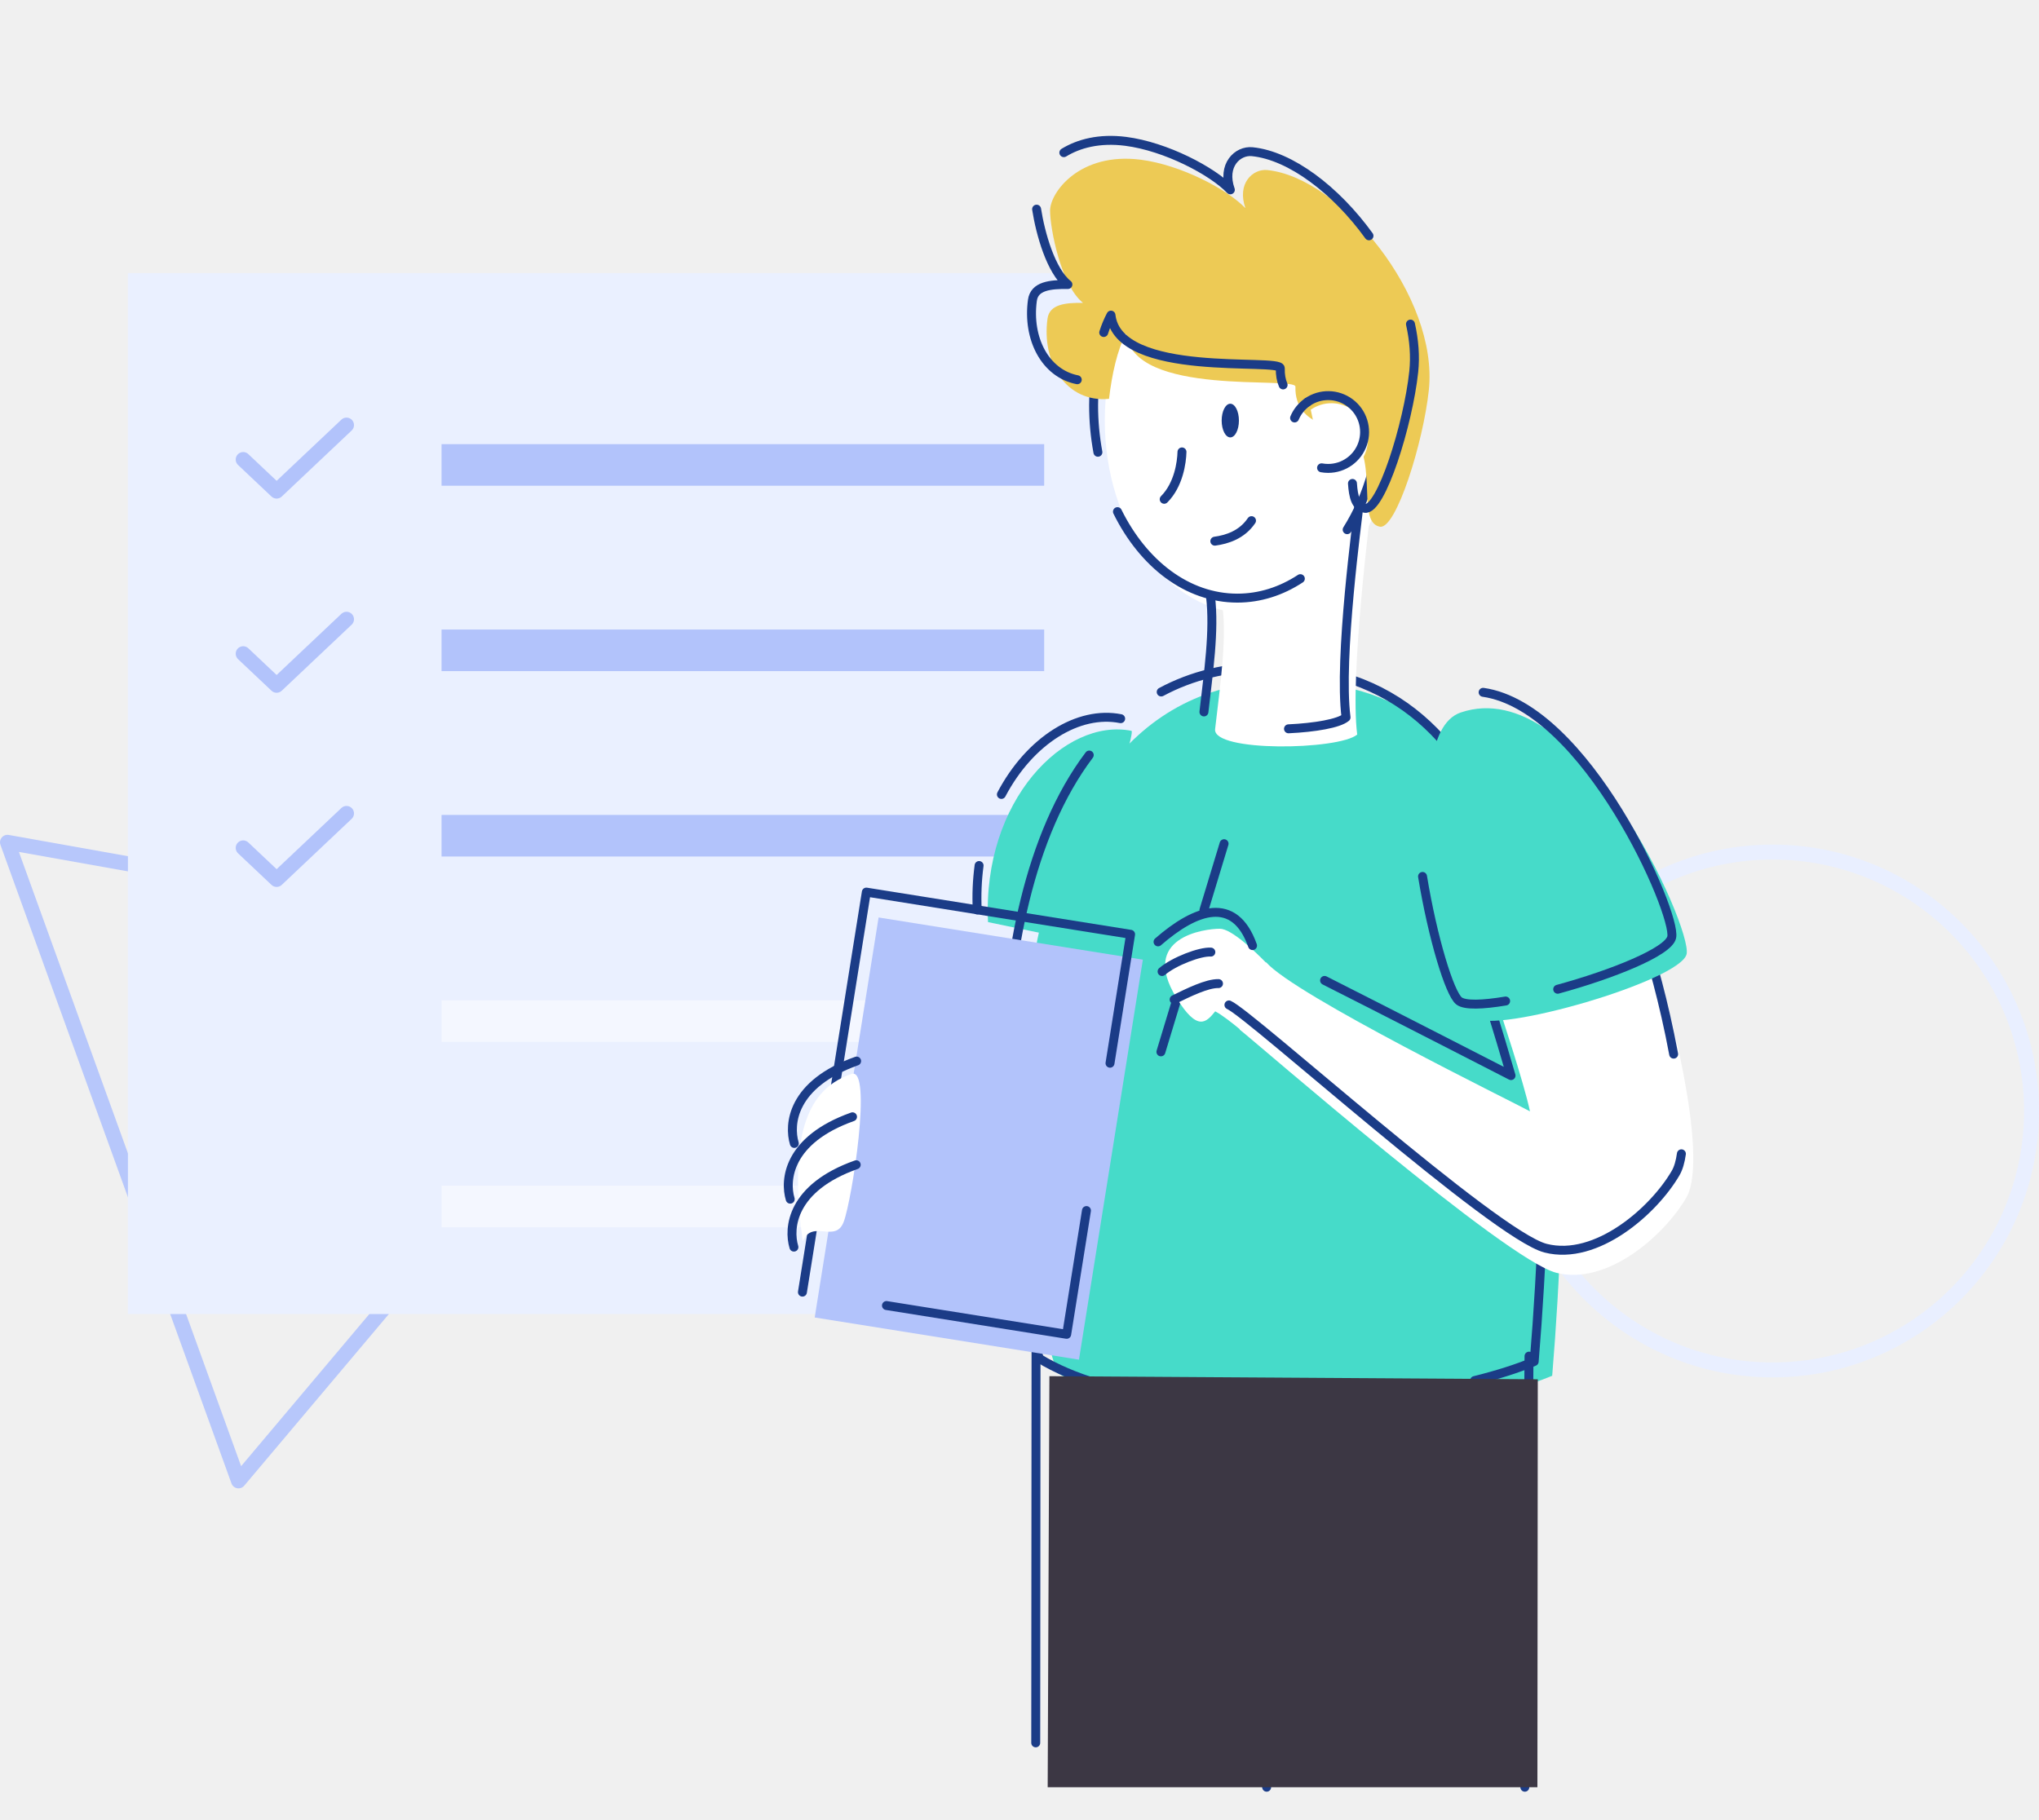
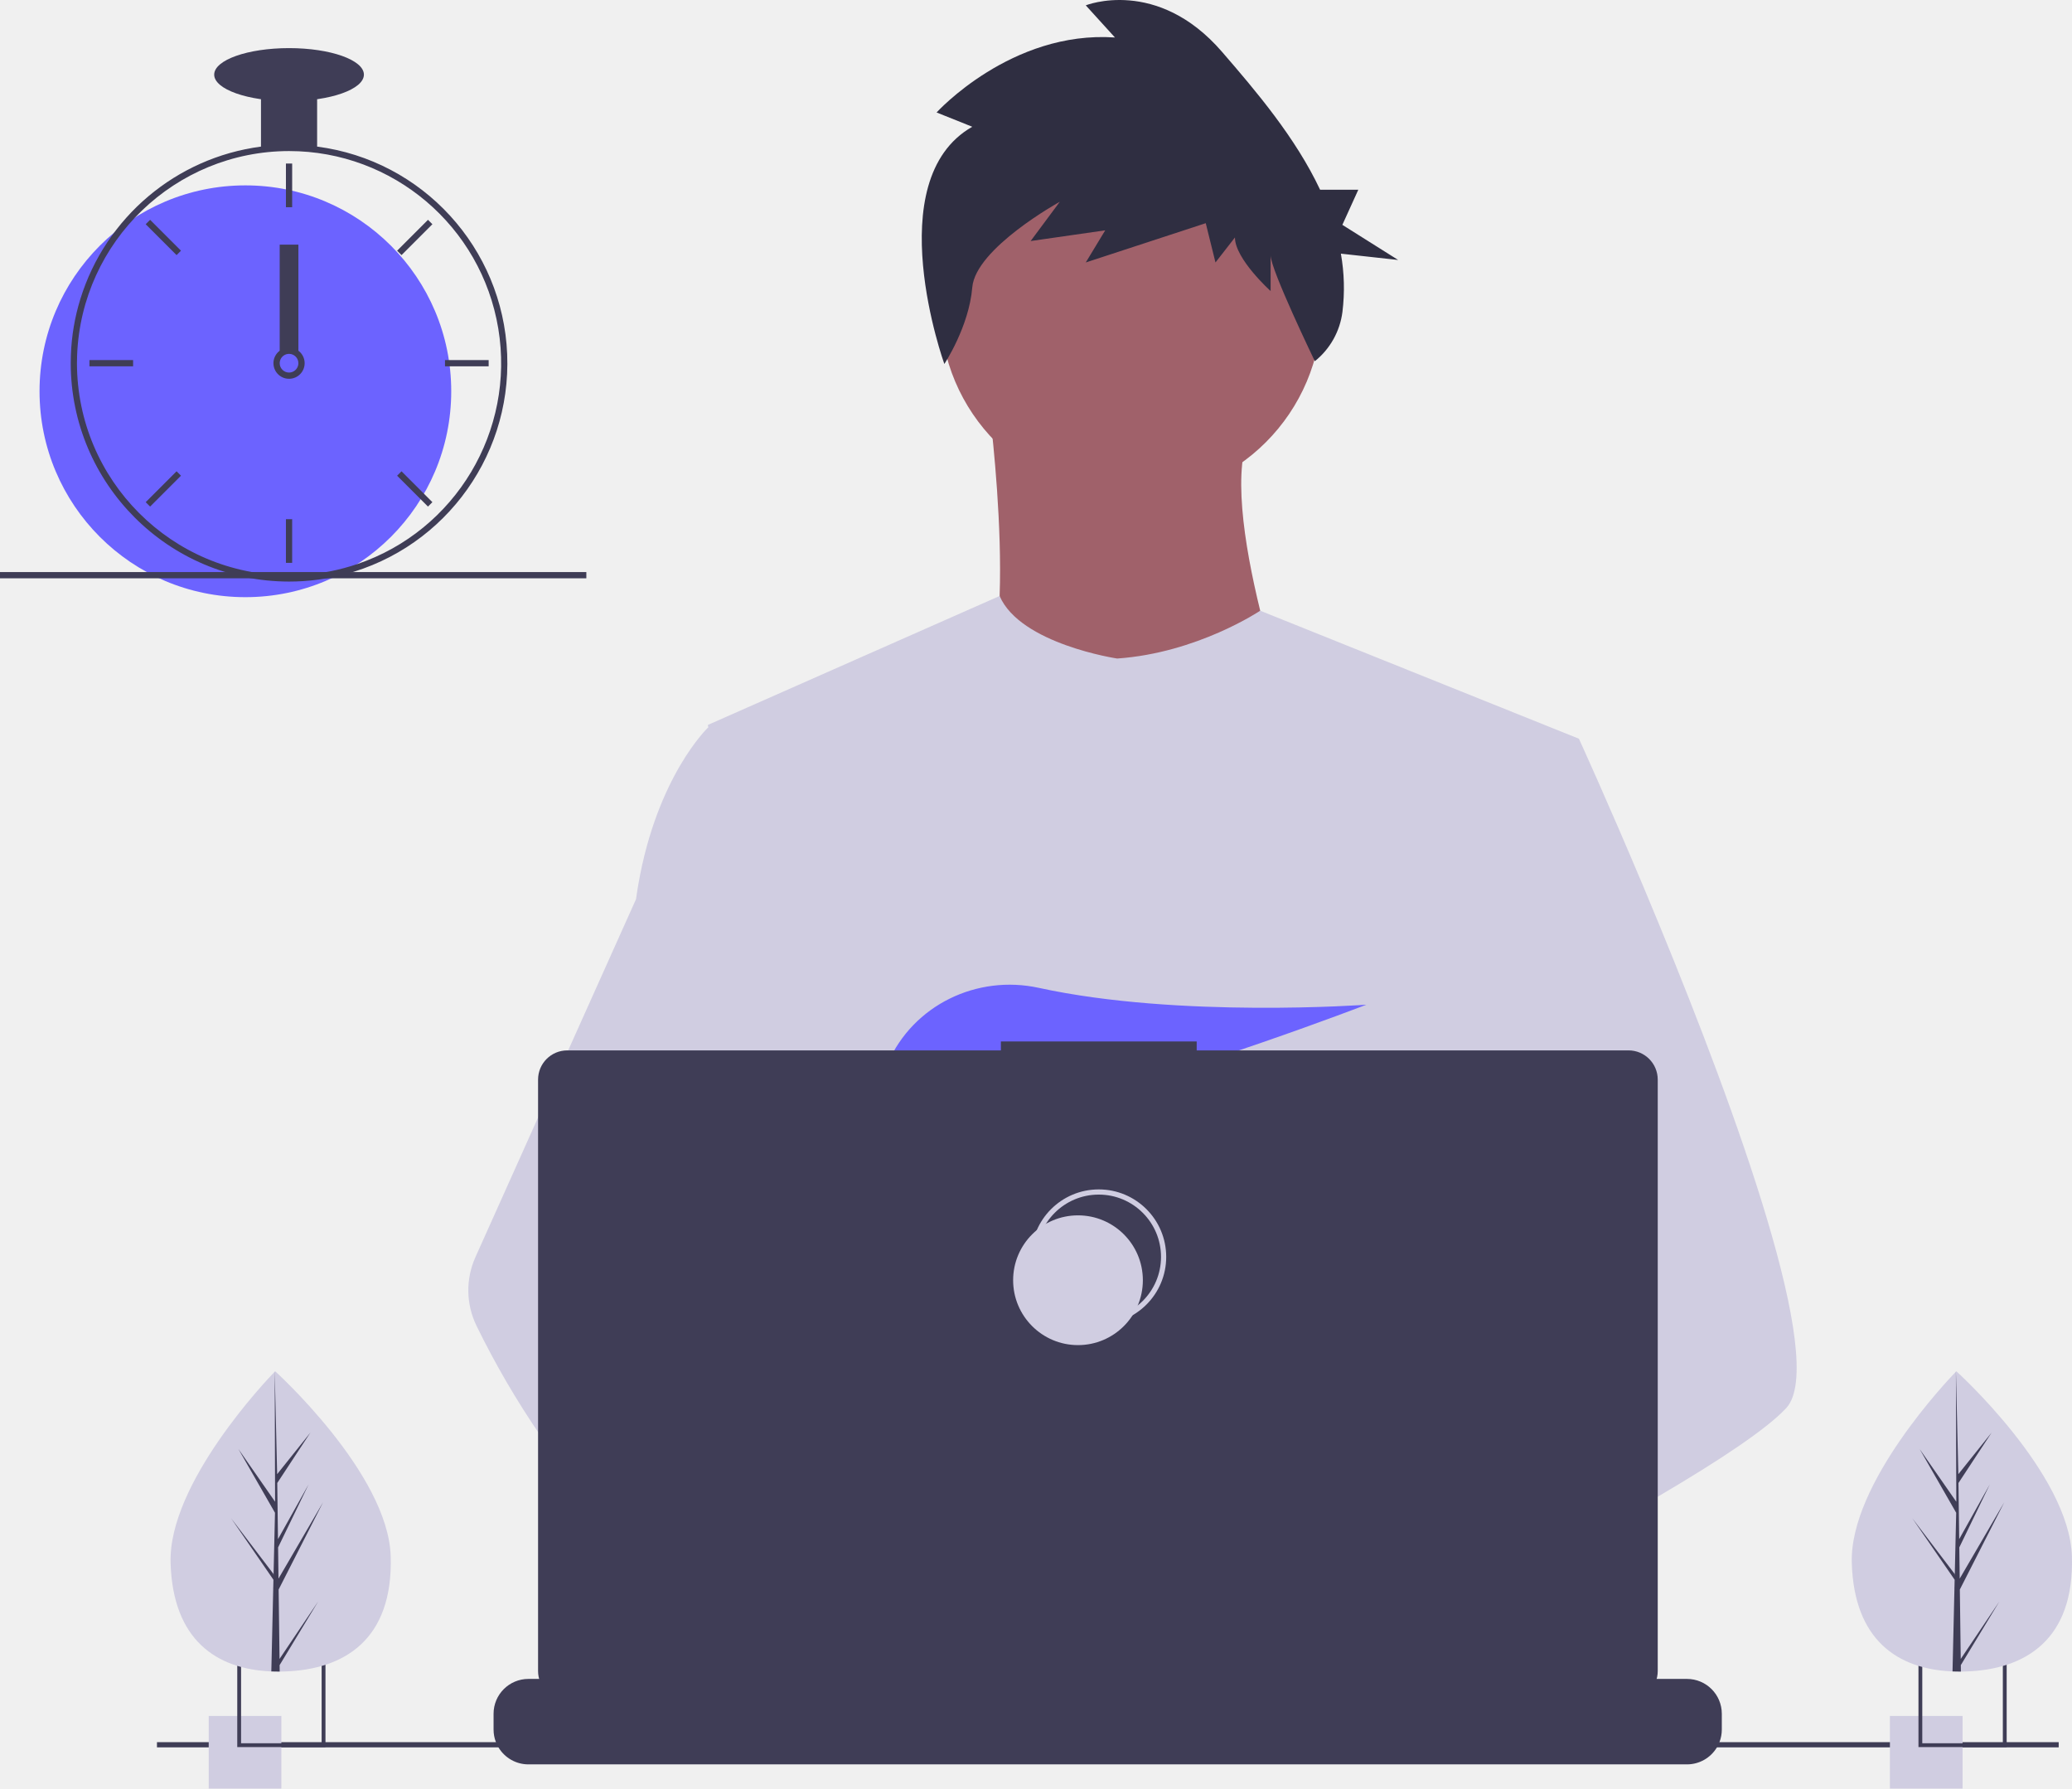
- <svg xmlns="http://www.w3.org/2000/svg" viewBox="0 0 4816.41 4299.87">
-   <defs>
-     <style>.cls-1{fill:#f0f0f0;}.cls-2,.cls-5,.cls-7,.cls-9{fill:none;stroke-linecap:round;stroke-linejoin:round;}.cls-2{stroke:#b7c7fb;}.cls-2,.cls-5,.cls-7{stroke-width:35.31px;}.cls-3{fill:#eaf0ff;}.cls-10,.cls-11,.cls-12,.cls-13,.cls-3,.cls-4,.cls-6,.cls-8{fill-rule:evenodd;}.cls-4{fill:#b2c3fb;}.cls-5{stroke:#b2c3fb;}.cls-6{fill:#f4f7ff;}.cls-7{stroke:#e9efff;}.cls-8{fill:#46dbc9;}.cls-9{stroke:#1b3c87;stroke-width:21.13px;}.cls-10{fill:#fff;}.cls-11{fill:#1b3c87;}.cls-12{fill:#edca55;}.cls-13{fill:#3c3744;}</style>
-   </defs>
-   <g id="Layer_2" data-name="Layer 2">
-     <g id="Layer_1-2" data-name="Layer 1">
-       <path class="cls-1" d="M3497.07,547.87c314.28,350.22,478.1,792.39,524.08,1228.7,45.13,436.31-27.59,867.61-204,1303.09-175.53,434.64-454.7,873.46-865.1,1079.92-411.24,206.45-954.54,179.7-1360.77-45.14C1186,3889.6,916.8,3465.82,640.14,3027S78.45,2134.31,175.41,1775.74s575.06-621,985.46-954.54C1571.27,488.53,1913.14,84.81,2316,12.09,2718.89-59.79,3182.79,197.65,3497.07,547.87Z" />
-       <path class="cls-2" d="M563.37,3498.87,290.52,2744.49,17.66,1990.1,807.4,2131l789.75,140.88-516.89,613.5Z" />
-       <path class="cls-3" d="M302.14,645.31H2856.55V3104.65H302.14Z" />
-       <path class="cls-4" d="M1043,1049.38H2466.49v98.25H1043Z" />
-       <path class="cls-4" d="M1043,1487.41H2466.49v98.24H1043Z" />
-       <path class="cls-4" d="M1043,1925.43H2466.49v98.26H1043Z" />
-       <path class="cls-5" d="M818.53,1004.33l-165.09,156-79-74.6" />
-       <path class="cls-5" d="M818.53,1463.1l-165.09,156-79-74.6" />
-       <path class="cls-5" d="M818.53,1921.87l-165.09,156-79-74.6" />
-       <path class="cls-6" d="M1043,2363.47H2466.49v98.25H1043Z" />
-       <path class="cls-6" d="M1043,2801.5H2466.49v98.26H1043Z" />
-       <path class="cls-7" d="M3575.24,2624.93c0-337.86,273.89-611.75,611.76-611.75s611.75,273.89,611.75,611.75S4524.86,3236.69,4187,3236.69,3575.24,2962.8,3575.24,2624.93Z" />
-       <path class="cls-8" d="M2672.68,1726.72c-157.16-31.37-352.48,163.83-338.82,451.92l189.6,39.37S2686.37,1729.45,2672.68,1726.72Z" />
-       <path class="cls-9" d="M2312.75,2044.94a577.78,577.78,0,0,0-4.39,105" />
-       <path class="cls-9" d="M2647.16,1698c-99.53-19.86-214.35,51.13-281.72,179" />
-       <path class="cls-8" d="M3037.22,1608.88c593.32,0,708.1,686,629.28,1641.63-257.24,107.88-889.28,163.2-1168.65-6.91C2366.46,2875.71,2290.15,1608.88,3037.22,1608.88Z" />
-       <path class="cls-10" d="M2609.69,993.35c0-251.74,152-455.82,339.51-455.82s339.5,204.08,339.5,455.82-152,455.83-339.5,455.83S2609.69,1245.1,2609.69,993.35Z" />
-       <path class="cls-11" d="M2885.75,993.67c0-22,9.13-39.79,20.37-39.79s20.38,17.81,20.38,39.79-9.12,39.77-20.38,39.77S2885.75,1015.63,2885.75,993.67Z" />
-       <path class="cls-9" d="M2792,1067.74c-.65,24.57-7.77,77.62-42,111.91" />
-       <path class="cls-9" d="M2869.58,1278.62c28.46-3.87,64-14.87,86.68-48.51" />
-       <path class="cls-9" d="M3507.73,2340.42c19.21,54.83,61.51,200.85,61.51,200.85s-299.58-153.77-440.4-224.84" />
-       <path class="cls-9" d="M2778,2367.29l-35.76,117.91" />
-       <path class="cls-9" d="M2891.44,1993.4l-47.59,156.88" />
-       <path class="cls-9" d="M3130.73,3313.87c-250.47,16-518.54-8.42-675.4-103.93-98.11-274.7-165.51-1050.58,117.64-1426" />
-       <path class="cls-9" d="M2742.92,1634.94c71.09-38.22,154.45-59.72,251.78-59.72,593.31,0,708.1,686,629.27,1641.63-39.14,16.41-86.95,31.61-140.88,45" />
-       <path class="cls-9" d="M3611.76,3204.12c0,63.79-9.89,1018.51-9.89,1018.51" />
-       <path class="cls-10" d="M2881.47,2194.31c-35.76,0-190.43,19.7-102.87,162.71,50.17,81.95,70.88,58.38,91.92,32.46,16.38,8.53,41.65,28.66,57.93,42.16-.12.27-.21.54-.33.81,44.24,34.5,628.07,544.2,748.14,574.76s255.1-88.19,307-177.51c57.3-98.5-51.34-498.12-70.52-542.19s-370.62,97.63-370.62,97.63,56.91,170.24,71.92,240.61c-33.11-18.63-555.26-273.84-623.27-352.3-.1.23-.24.63-.36.85C2965.52,2248.85,2909,2194.31,2881.47,2194.31Z" />
-       <path class="cls-9" d="M2447.28,3194.82l-.72,923" />
-       <path class="cls-9" d="M2889.55,3780.63c32.48,138.85,68.1,292.75,102.48,442" />
-       <path class="cls-10" d="M3240.06,1182.1c-1.92,23.19-52.17,414.27-34.14,553.43-43.16,36.72-341.81,42.12-335.66-12.88,10.31-92.14,32.22-235.16,13.52-308" />
-       <path class="cls-9" d="M2843.88,1682.07c10.31-92.13,25.57-191.78,15.38-273.86" />
-       <path class="cls-9" d="M3209.65,1197.4c-1.94,23.19-48.14,358.39-30.11,497.55-17,14.49-73.8,24.1-135.93,27" />
-       <path class="cls-9" d="M3071.62,1367.18c-44.95,29.5-95.46,46-148.86,46-118.27,0-222.41-81.18-283.2-204.32" />
-       <path class="cls-9" d="M2593.41,1068.51a606.6,606.6,0,0,1-10.16-111.11c0-251.75,152-455.82,339.51-455.82s339.5,204.07,339.5,455.82c0,112.06-30.12,214.67-80.07,294.05" />
-       <path class="cls-12" d="M3259.57,1244.41c38.08,6.9,102.43-198.83,115.57-322.92,23.38-221.06-208.46-502.31-381.66-519.7-34-3.41-72.4,31.58-51.55,90.13-42-44.06-152.11-102.33-247.21-114.56-144.48-18.56-214.29,77.45-214.29,120.22s25.94,176.64,77.79,218c-41.9-.52-79.18,3.33-83.84,37.26C2460,857.47,2519.31,952,2619.66,942.34c7-58.94,19.62-116,40.27-154.4C2676.7,939,3060.74,888.37,3060,913.59c-2.91,97.15,112.39,97.16,116.39,99.56C3265.43,1066.55,3198.85,1233.38,3259.57,1244.41Z" />
-       <path class="cls-9" d="M2448.61,494.18c9,57.7,33.62,145.82,73.94,178-41.88-.52-79.18,3.33-83.84,37.26-12.37,90.12,29.89,172.69,105.93,187.77" />
-       <path class="cls-9" d="M3233.74,557.15c-77.84-107.73-185-189.63-275.91-198.76-34-3.41-72.42,31.57-51.57,90.12-41.94-44.06-152.09-102.33-247.2-114.55-62.58-8-111.15,5.4-146.11,26.72" />
-       <path class="cls-9" d="M3194.71,1142.22c2.11,31.22,7.61,54.85,29.2,58.77,38.07,6.91,102.44-198.82,115.56-322.91,3.85-36.32.8-74.25-7.74-112.36" />
-       <path class="cls-9" d="M2607.15,785.6a253.88,253.88,0,0,1,17.13-41.07c16.77,151.06,400.8,100.43,400,125.65-.46,15.39,2,28.35,6.61,39.27" />
-       <path class="cls-10" d="M3096.14,968a86,86,0,1,1,48.93,156.64,86.56,86.56,0,0,1-15.55-1.4" />
-       <path class="cls-9" d="M3088.32,950.06a86,86,0,1,1,48.93,156.64,86.51,86.51,0,0,1-15.53-1.39" />
-       <path class="cls-4" d="M2075.38,2167.68l624.22,99.68-150.94,945.12-624.21-99.68Z" />
-       <path class="cls-9" d="M1895.46,3052.88l150.93-945.12,624.22,99.7L2622,2512.07" />
-       <path class="cls-9" d="M2566.38,2860.15l-46.71,292.42-425.71-68" />
-       <path class="cls-10" d="M1896.08,2932.79c-28.41-214.81-6.55-355.36,115.77-395.41,49.38-16.16.74,297.83-18.93,349.53S1919.37,2879.63,1896.08,2932.79Z" />
-       <path class="cls-9" d="M1876.3,2701.57c-13.57-44.54-5.82-140.38,147.16-194.61" />
-       <path class="cls-9" d="M1866.61,2833.25c-13.55-44.53-5.81-140.39,147.17-194.6" />
-       <path class="cls-9" d="M1875.33,2946.54c-13.56-44.54-5.82-140.4,147.16-194.62" />
-       <path class="cls-9" d="M3058,987.51a86.28,86.28,0,0,1,30.35-37.45" />
-       <path class="cls-9" d="M3971.7,2726.08c-2.59,18.55-7,34.06-13.66,45.5-51.94,89.32-187,208.08-307,177.52s-696.76-552.28-748.14-574.77" />
-       <path class="cls-9" d="M3887.51,2229.4c9.87,22.69,43.46,139.62,65.91,261.17" />
-       <path class="cls-9" d="M2958.68,2234.14c-42.49-119.28-134.06-86.58-223.22-8.82" />
-       <path class="cls-9" d="M2860.18,2249.51c-25-1.83-86.91,21.64-115.19,45.9" />
-       <path class="cls-9" d="M2878.26,2323.9c-27-.59-71,21.12-104.8,37.68" />
-       <path class="cls-8" d="M3450.44,1683.42c278.73-94.75,546.74,507.36,533.62,570.48s-451.86,190.42-502.43,150.56S3289,1738.3,3450.44,1683.42Z" />
-       <path class="cls-9" d="M3556.51,2365.1c-54.35,9.08-96.41,10.54-110.09-.24-22.22-17.53-62.14-148.33-86.18-294.11" />
-       <path class="cls-9" d="M3503.37,1635.73c244.36,35.17,457.21,522.16,445.48,578.56-7.16,34.43-141,88-269.34,123" />
-       <polygon class="cls-13" points="3631.57 4222.63 3632.48 3258.83 2478.84 3251.49 2474.77 4222.63 3631.57 4222.63" />
-     </g>
-   </g>
+ <svg xmlns="http://www.w3.org/2000/svg" id="b4850822-491f-41e2-90b8-9be7376dfe8f" data-name="Layer 1" width="798.627" height="689.223" viewBox="0 0 798.627 689.223">
+   <circle cx="435.922" cy="118.405" r="73.536" fill="#a0616a" />
+   <path d="M581.722,260.562s13.855,104.443-7.46,116.166,126.823,12.789,126.823,12.789S668.047,298.928,682.968,271.219Z" transform="translate(-200.6864 -105.3887)" fill="#a0616a" />
+   <path d="M809.257,390.045l-12.32,56.1-26.05,118.69-.78,6.5-8.99,75.25-5.98,49.99-4.01,33.58c-24.38,12.53-42.05,21.18-42.05,21.18s-1.52-7.62-3.97-17.37c-17.11,5.13-48.77,13.64-75.6,15.34,9.77,10.89,14.26,21.12,8.17,28.67-18.38,22.76-94.26-24.92-120.8-42.7a71.841,71.841,0,0,0-.7,12.86l-20.31-15.62,2.01-35.94,3.39-60.81,4.26-76.26a80.064,80.064,0,0,1-3.37-10.03c-6.22-22.12-13.77-66.29-19.56-103.33-4.66-29.81-8.16-55-8.9-60.36-.1-.7-.15-1.06-.15-1.06l112.43-49.68c7.99,18.53,45.3,24.1,45.3,24.1,30.91-2.13,55.14-18.43,55.14-18.43Z" transform="translate(-200.6864 -105.3887)" fill="#d0cde1" />
+   <path d="M717.607,730.025s-4.76,1.63-12.5,3.94c-17.11,5.13-48.77,13.64-75.6,15.34-23.1,1.48-42.62-2.08-46.19-17.15-1.53-6.48.64-11.81,5.37-16.19,14.12-13.09,51-17.78,80.25-19.39,8.26-.45,15.9-.66,22.26-.74,10.8-.14,17.88.08,17.88.08l.17.66Z" transform="translate(-200.6864 -105.3887)" fill="#a0616a" />
+   <path d="M575.433,154.235,561.683,148.731s28.749-31.651,68.747-28.898l-11.25-12.385s27.499-11.009,52.498,17.89c13.141,15.191,28.346,33.048,37.825,53.163h14.725l-6.146,13.532,21.509,13.532-22.077-2.431a75.617,75.617,0,0,1,.599,22.445A29.041,29.041,0,0,1,707.48,244.576h0s-17.052-35.296-17.052-40.8V217.537s-13.749-12.385-13.749-20.642L669.179,206.528l-3.75-15.137-46.248,15.137,7.5-12.385-28.749,4.128,11.25-15.137s-32.499,17.89-33.749,33.027c-1.25,15.137-10.762,29.481-10.762,29.481S539.184,174.877,575.433,154.235Z" transform="translate(-200.6864 -105.3887)" fill="#2f2e41" />
+   <path d="M889.187,647.955c-7.49,8.12-26.05,20.35-48.55,33.59-8.37,4.92-17.28,9.99-26.37,15.03-21.69,12.03-44.4,23.95-63.14,33.58-24.38,12.53-42.05,21.18-42.05,21.18s-1.52-7.62-3.97-17.37c-3.28-13.05-8.22-29.92-13.37-37.39-.18-.26-.36-.5-.54-.74-1.5-1.97-3.01-3.12-4.5-3.12l74.42-46.13,32.16-19.94-23.17-55.31-29.06-69.38,17.54-55.81,17.63-56.1h33.04s10.94,23.88,24.93,57.18c2.09,4.98,4.25,10.17,6.45,15.53C869.417,532.755,905.297,630.505,889.187,647.955Z" transform="translate(-200.6864 -105.3887)" fill="#d0cde1" />
+   <path d="M637.677,777.975c-18.38,22.76-94.26-24.92-120.8-42.7-5.78-3.87-9.22-6.32-9.22-6.32l24.28-32.38,7.69-10.25s6.88,3.65,17.05,9.59c.37.22.74.44,1.12.66,8.77,5.15,19.78,11.88,30.89,19.39,15.33,10.37,30.83,22.2,40.82,33.34C639.277,760.195,643.767,770.425,637.677,777.975Z" transform="translate(-200.6864 -105.3887)" fill="#a0616a" />
+   <path d="M556.677,695.915a47.782,47.782,0,0,0-8.1.66c-22.99,3.95-29.77,24.76-31.7,38.7a71.841,71.841,0,0,0-.7,12.86l-20.31-15.62-7.4-5.69c-17.81-6.21-33.68-17.24-47.44-30.25a238.482,238.482,0,0,1-31.95-37.89,334.15,334.15,0,0,1-24.72-42.4,31.184,31.184,0,0,1-.43-26.45l25.15-56.05,36.76-81.92q.405-2.925.89-5.72c7.29-41.8,26.82-60.36,26.82-60.36h14.92l9.98,60.36,12.4,74.99-8.69,28.34-20.08,65.45,19.19,20.84Z" transform="translate(-200.6864 -105.3887)" fill="#d0cde1" />
+   <path d="M573.563,521.195l12.755,14.881c4.739-.904,9.687-1.965,14.784-3.158l-3.663-11.723,8.957,10.45c53.997-13.281,120.927-39.101,120.927-39.101s-72.257,5.298-126.208-6.489c-23.871-5.215-48.431,6.618-58.226,29.002-5.694,13.011-4.799,24.283,15.394,24.283a133.375,133.375,0,0,0,20.353-1.914Z" transform="translate(-200.6864 -105.3887)" fill="#6c63ff" />
+   <path d="M864.337,765.775v6.07a13.34,13.34,0,0,1-.91,4.87,13.688,13.688,0,0,1-.97,2,13.437,13.437,0,0,1-11.55,6.56h-446.55a13.437,13.437,0,0,1-11.55-6.56,13.682,13.682,0,0,1-.97-2,13.34,13.34,0,0,1-.91-4.87v-6.07a13.426,13.426,0,0,1,13.43-13.43h25.74v-2.83a.559.559,0,0,1,.56-.56h13.43a.559.559,0,0,1,.56.56v2.83h8.39v-2.83a.559.559,0,0,1,.56-.56h13.43a.559.559,0,0,1,.56.56v2.83h8.4v-2.83a.559.559,0,0,1,.56-.56h13.43a.559.559,0,0,1,.56.56v2.83h8.39v-2.83a.559.559,0,0,1,.56-.56h13.43a.559.559,0,0,1,.56.56v2.83h8.39v-2.83a.559.559,0,0,1,.56-.56h13.43a.559.559,0,0,1,.56.56v2.83h8.4v-2.83a.559.559,0,0,1,.56-.56h13.43a.559.559,0,0,1,.56.56v2.83h8.39v-2.83a.559.559,0,0,1,.56-.56h105.2a.559.559,0,0,1,.56.56v2.83h8.4v-2.83a.559.559,0,0,1,.56-.56h13.43a.566.566,0,0,1,.56.56v2.83h8.39v-2.83a.559.559,0,0,1,.56-.56h13.43a.559.559,0,0,1,.56.56v2.83h8.39v-2.83a.559.559,0,0,1,.56-.56h13.43a.559.559,0,0,1,.56.56v2.83h8.4v-2.83a.559.559,0,0,1,.56-.56h13.43a.557.557,0,0,1,.55.56v2.83h8.4v-2.83a.559.559,0,0,1,.56-.56h13.43a.559.559,0,0,1,.56.56v2.83h8.39v-2.83a.559.559,0,0,1,.56-.56h13.43a.559.559,0,0,1,.56.56v2.83h39.17A13.426,13.426,0,0,1,864.337,765.775Z" transform="translate(-200.6864 -105.3887)" fill="#3f3d56" />
+   <rect x="60.5" y="671.326" width="733" height="2" fill="#3f3d56" />
+   <path d="M828.381,510.145H661.938v-3.431H586.466v3.431h-167.129a11.259,11.259,0,0,0-11.259,11.259V749.315a11.259,11.259,0,0,0,11.259,11.259H828.381a11.259,11.259,0,0,0,11.259-11.259V521.404A11.259,11.259,0,0,0,828.381,510.145Z" transform="translate(-200.6864 -105.3887)" fill="#3f3d56" />
+   <circle cx="423.5" cy="484.326" r="25" fill="none" stroke="#d0cde1" stroke-miterlimit="10" stroke-width="2" />
+   <circle cx="415.5" cy="493.326" r="25" fill="#d0cde1" />
+   <rect x="80.446" y="661.223" width="28" height="28" fill="#d0cde1" />
+   <path d="M292.136,744.612v34h34v-34Zm32.52,32.52h-31.05v-31.04h31.05Z" transform="translate(-200.6864 -105.3887)" fill="#3f3d56" />
+   <rect x="728.446" y="661.223" width="28" height="28" fill="#d0cde1" />
+   <path d="M940.136,744.612v34h34v-34Zm32.52,32.52h-31.05v-31.04h31.05Z" transform="translate(-200.6864 -105.3887)" fill="#3f3d56" />
+   <circle cx="94.58" cy="150.773" r="79.34" fill="#6c63ff" />
+   <path d="M322.915,161.879a85.755,85.755,0,0,0-21.638,0A84.368,84.368,0,0,0,231.662,220.591a83.223,83.223,0,0,0-3.655,21.662c-.036,1.022-.06,2.056-.06,3.089a84.233,84.233,0,0,0,84.149,84.149c1.791,0,3.582-.06,5.349-.168a83.231,83.231,0,0,0,12.334-1.707,84.159,84.159,0,0,0-6.864-165.737Zm15.519,160.857h-.012a80.908,80.908,0,0,1-20.977,4.171c-1.767.12-3.558.18-5.349.18a81.845,81.845,0,0,1-81.745-81.745c0-1.034.024-2.068.06-3.089a81.856,81.856,0,0,1,81.685-78.655,81.749,81.749,0,0,1,26.339,159.138Z" transform="translate(-200.6864 -105.3887)" fill="#3f3d56" />
+   <rect x="110.208" y="63.018" width="2.404" height="16.83" fill="#3f3d56" />
+   <rect x="262.442" y="188.476" width="2.404" height="16.83" transform="translate(-262.6894 138.704) rotate(-45)" fill="#3f3d56" />
+   <rect x="242.373" y="236.928" width="2.404" height="16.83" transform="translate(-202.4538 383.5287) rotate(-90)" fill="#3f3d56" />
+   <rect x="262.442" y="285.379" width="2.404" height="16.83" transform="translate(41.63884 582.5743) rotate(-135)" fill="#3f3d56" />
+   <rect x="359.346" y="188.476" width="2.404" height="16.83" transform="translate(275.5851 485.6705) rotate(-135)" fill="#3f3d56" />
+   <rect x="379.415" y="236.928" width="2.404" height="16.83" transform="translate(-65.41128 520.5713) rotate(-90)" fill="#3f3d56" />
+   <rect x="359.346" y="285.379" width="2.404" height="16.83" transform="translate(-302.8282 235.6077) rotate(-45)" fill="#3f3d56" />
+   <rect x="110.208" y="200.06" width="2.404" height="16.83" fill="#3f3d56" />
+   <path d="M315.703,240.534a6.011,6.011,0,0,0-7.213,0,6.187,6.187,0,0,0-1.719,2.02,6.011,6.011,0,1,0,8.932-2.02Zm-3.606,8.415a3.617,3.617,0,0,1-3.606-3.606,3.671,3.671,0,0,1,.637-2.044,3.603,3.603,0,1,1,2.969,5.65Z" transform="translate(-200.6864 -105.3887)" fill="#3f3d56" />
+   <rect x="100.591" y="35.369" width="21.638" height="21.638" fill="#3f3d56" />
+   <ellipse cx="111.41" cy="28.757" rx="28.851" ry="10.218" fill="#3f3d56" />
+   <rect x="107.803" y="94.273" width="7.213" height="40.872" fill="#3f3d56" />
+   <rect y="220.44" width="226" height="2.404" fill="#3f3d56" />
+   <path d="M351.28,705.143c.933,31.95-17.735,43.659-41.163,44.343q-.816.024-1.625.029-1.63.012-3.228-.054c-21.188-.88-37.96-12.127-38.828-41.84-.898-30.75,37.269-70.703,40.133-73.658l.005-.003c.109-.113.164-.169.164-.169S350.347,673.195,351.28,705.143Z" transform="translate(-200.6864 -105.3887)" fill="#d0cde1" />
+   <path d="M308.43,744.644l14.882-22.131-14.852,24.512.031,2.49q-1.63.012-3.228-.054L306.002,717.449l-.02-.247.027-.048.071-3.025-16.298-23.663,16.279,21.399.058.639.558-24.186-14.077-24.533,14.117,20.284-.147-50.108 0-.167.005.164.934,39.491,12.829-16.041-12.787,19.444.28,21.634,11.806-21.114-11.762,24.295.156,12.03,17.169-29.411-17.117,33.608Z" transform="translate(-200.6864 -105.3887)" fill="#3f3d56" />
+   <path d="M999.28,705.143c.933,31.95-17.735,43.659-41.163,44.343q-.816.024-1.625.029-1.63.012-3.228-.054c-21.188-.88-37.96-12.127-38.828-41.84-.898-30.75,37.269-70.703,40.133-73.658l.005-.003c.109-.113.164-.169.164-.169S998.347,673.195,999.28,705.143Z" transform="translate(-200.6864 -105.3887)" fill="#d0cde1" />
+   <path d="M956.43,744.644l14.882-22.131-14.852,24.512.031,2.49q-1.63.012-3.228-.054L954.002,717.449l-.02-.247.027-.048.071-3.025-16.298-23.663,16.279,21.399.058.639.558-24.186-14.077-24.533,14.117,20.284-.147-50.108 0-.167.005.164.934,39.491,12.829-16.041-12.787,19.444.28,21.634,11.806-21.114-11.762,24.295.156,12.03,17.169-29.411-17.117,33.608Z" transform="translate(-200.6864 -105.3887)" fill="#3f3d56" />
</svg>
